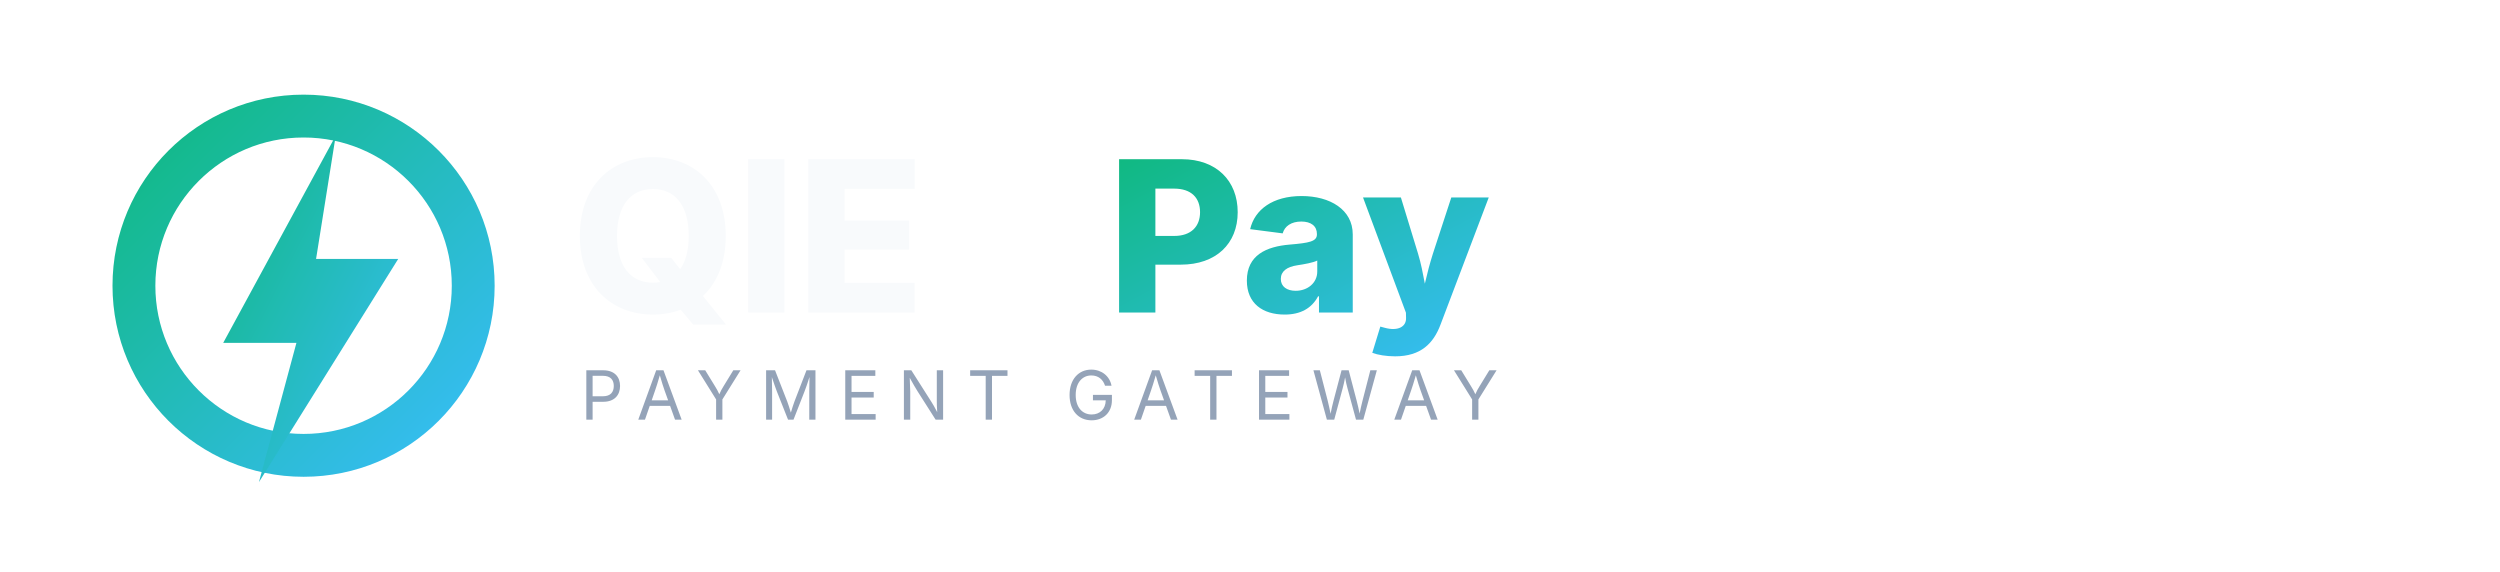
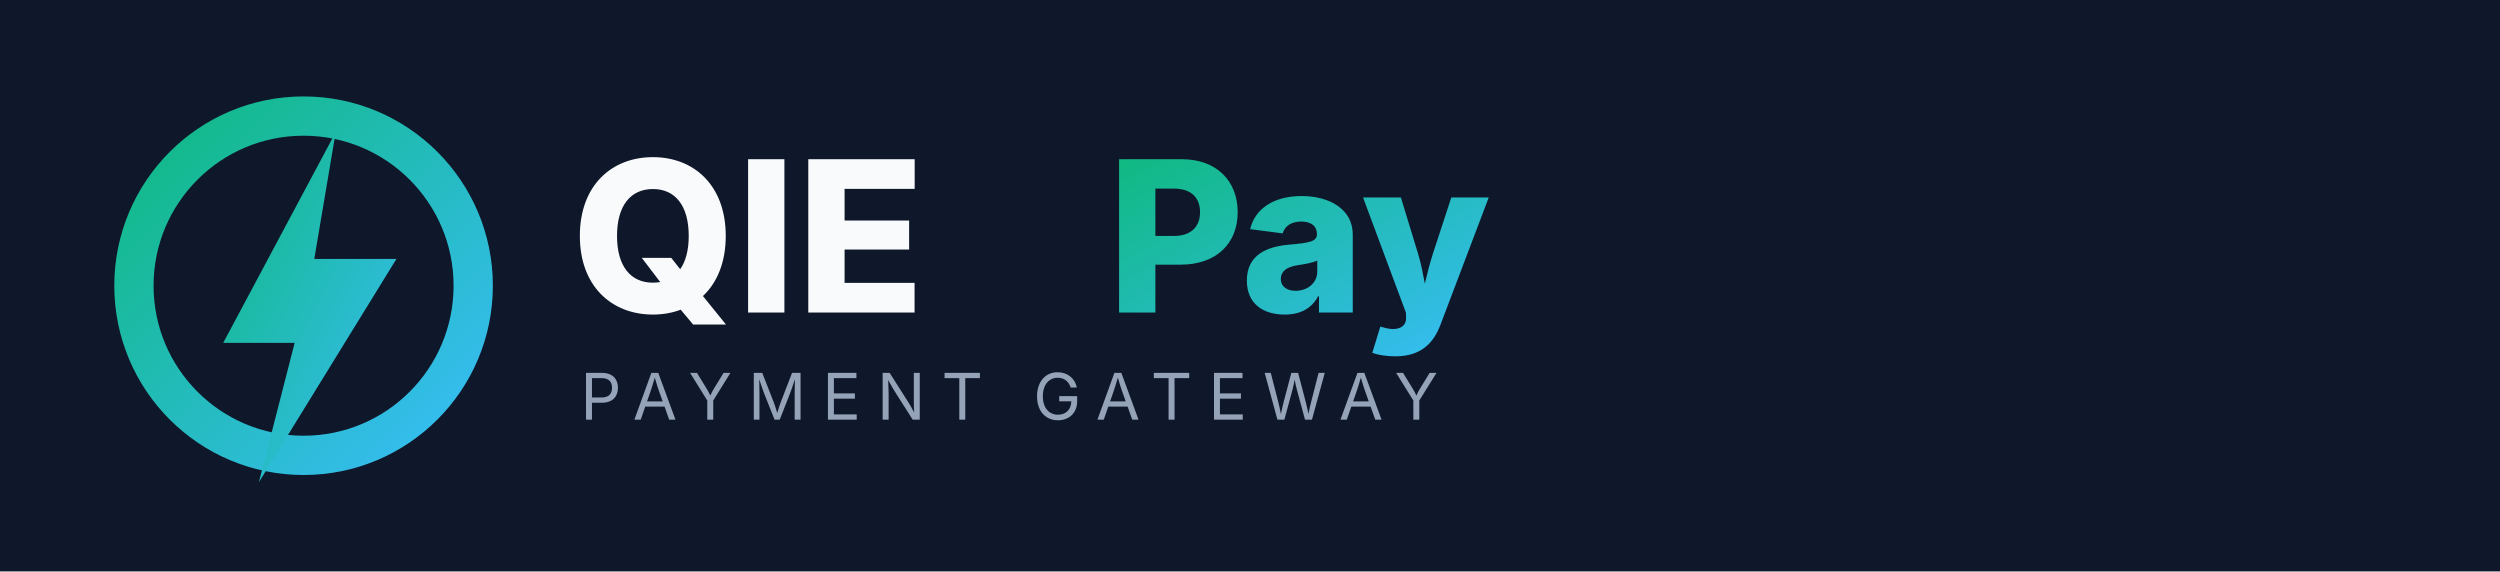
<svg xmlns="http://www.w3.org/2000/svg" width="1400" height="320" viewBox="0 0 1400 320" fill="none">
+   <rect width="1400" height="320" fill="#0F172A" />
  <defs>
    <linearGradient id="grad" x1="0%" y1="0%" x2="100%" y2="100%">
      <stop offset="0%" stop-color="#10B981" />
      <stop offset="100%" stop-color="#38BDF8" />
    </linearGradient>
  </defs>
-   <circle cx="170" cy="160" r="95" stroke="url(#grad)" stroke-width="24" fill="none" />
-   <path d="M188 76L125 192H166L145 270L223 145H177L188 76Z" fill="url(#grad)" />
+   <circle cx="170" cy="160" r="95" stroke="url(#grad)" stroke-width="22" fill="none" />
+   <path d="M188 74L125 192H165L145 270L222 145H176L188 74Z" fill="url(#grad)" />
  <text x="320" y="175" font-family="Inter, Arial, sans-serif" font-size="118" font-weight="800" fill="#F8FAFC">QIE</text>
  <text x="620" y="175" font-family="Inter, Arial, sans-serif" font-size="118" font-weight="800" fill="url(#grad)">Pay</text>
-   <text x="325" y="235" font-family="Inter, Arial, sans-serif" font-size="38" letter-spacing="10" fill="#94A3B8">PAYMENT GATEWAY</text>
+   <text x="325" y="235" font-family="Inter, Arial, sans-serif" font-size="36" letter-spacing="9" fill="#94A3B8">PAYMENT GATEWAY</text>
</svg>
